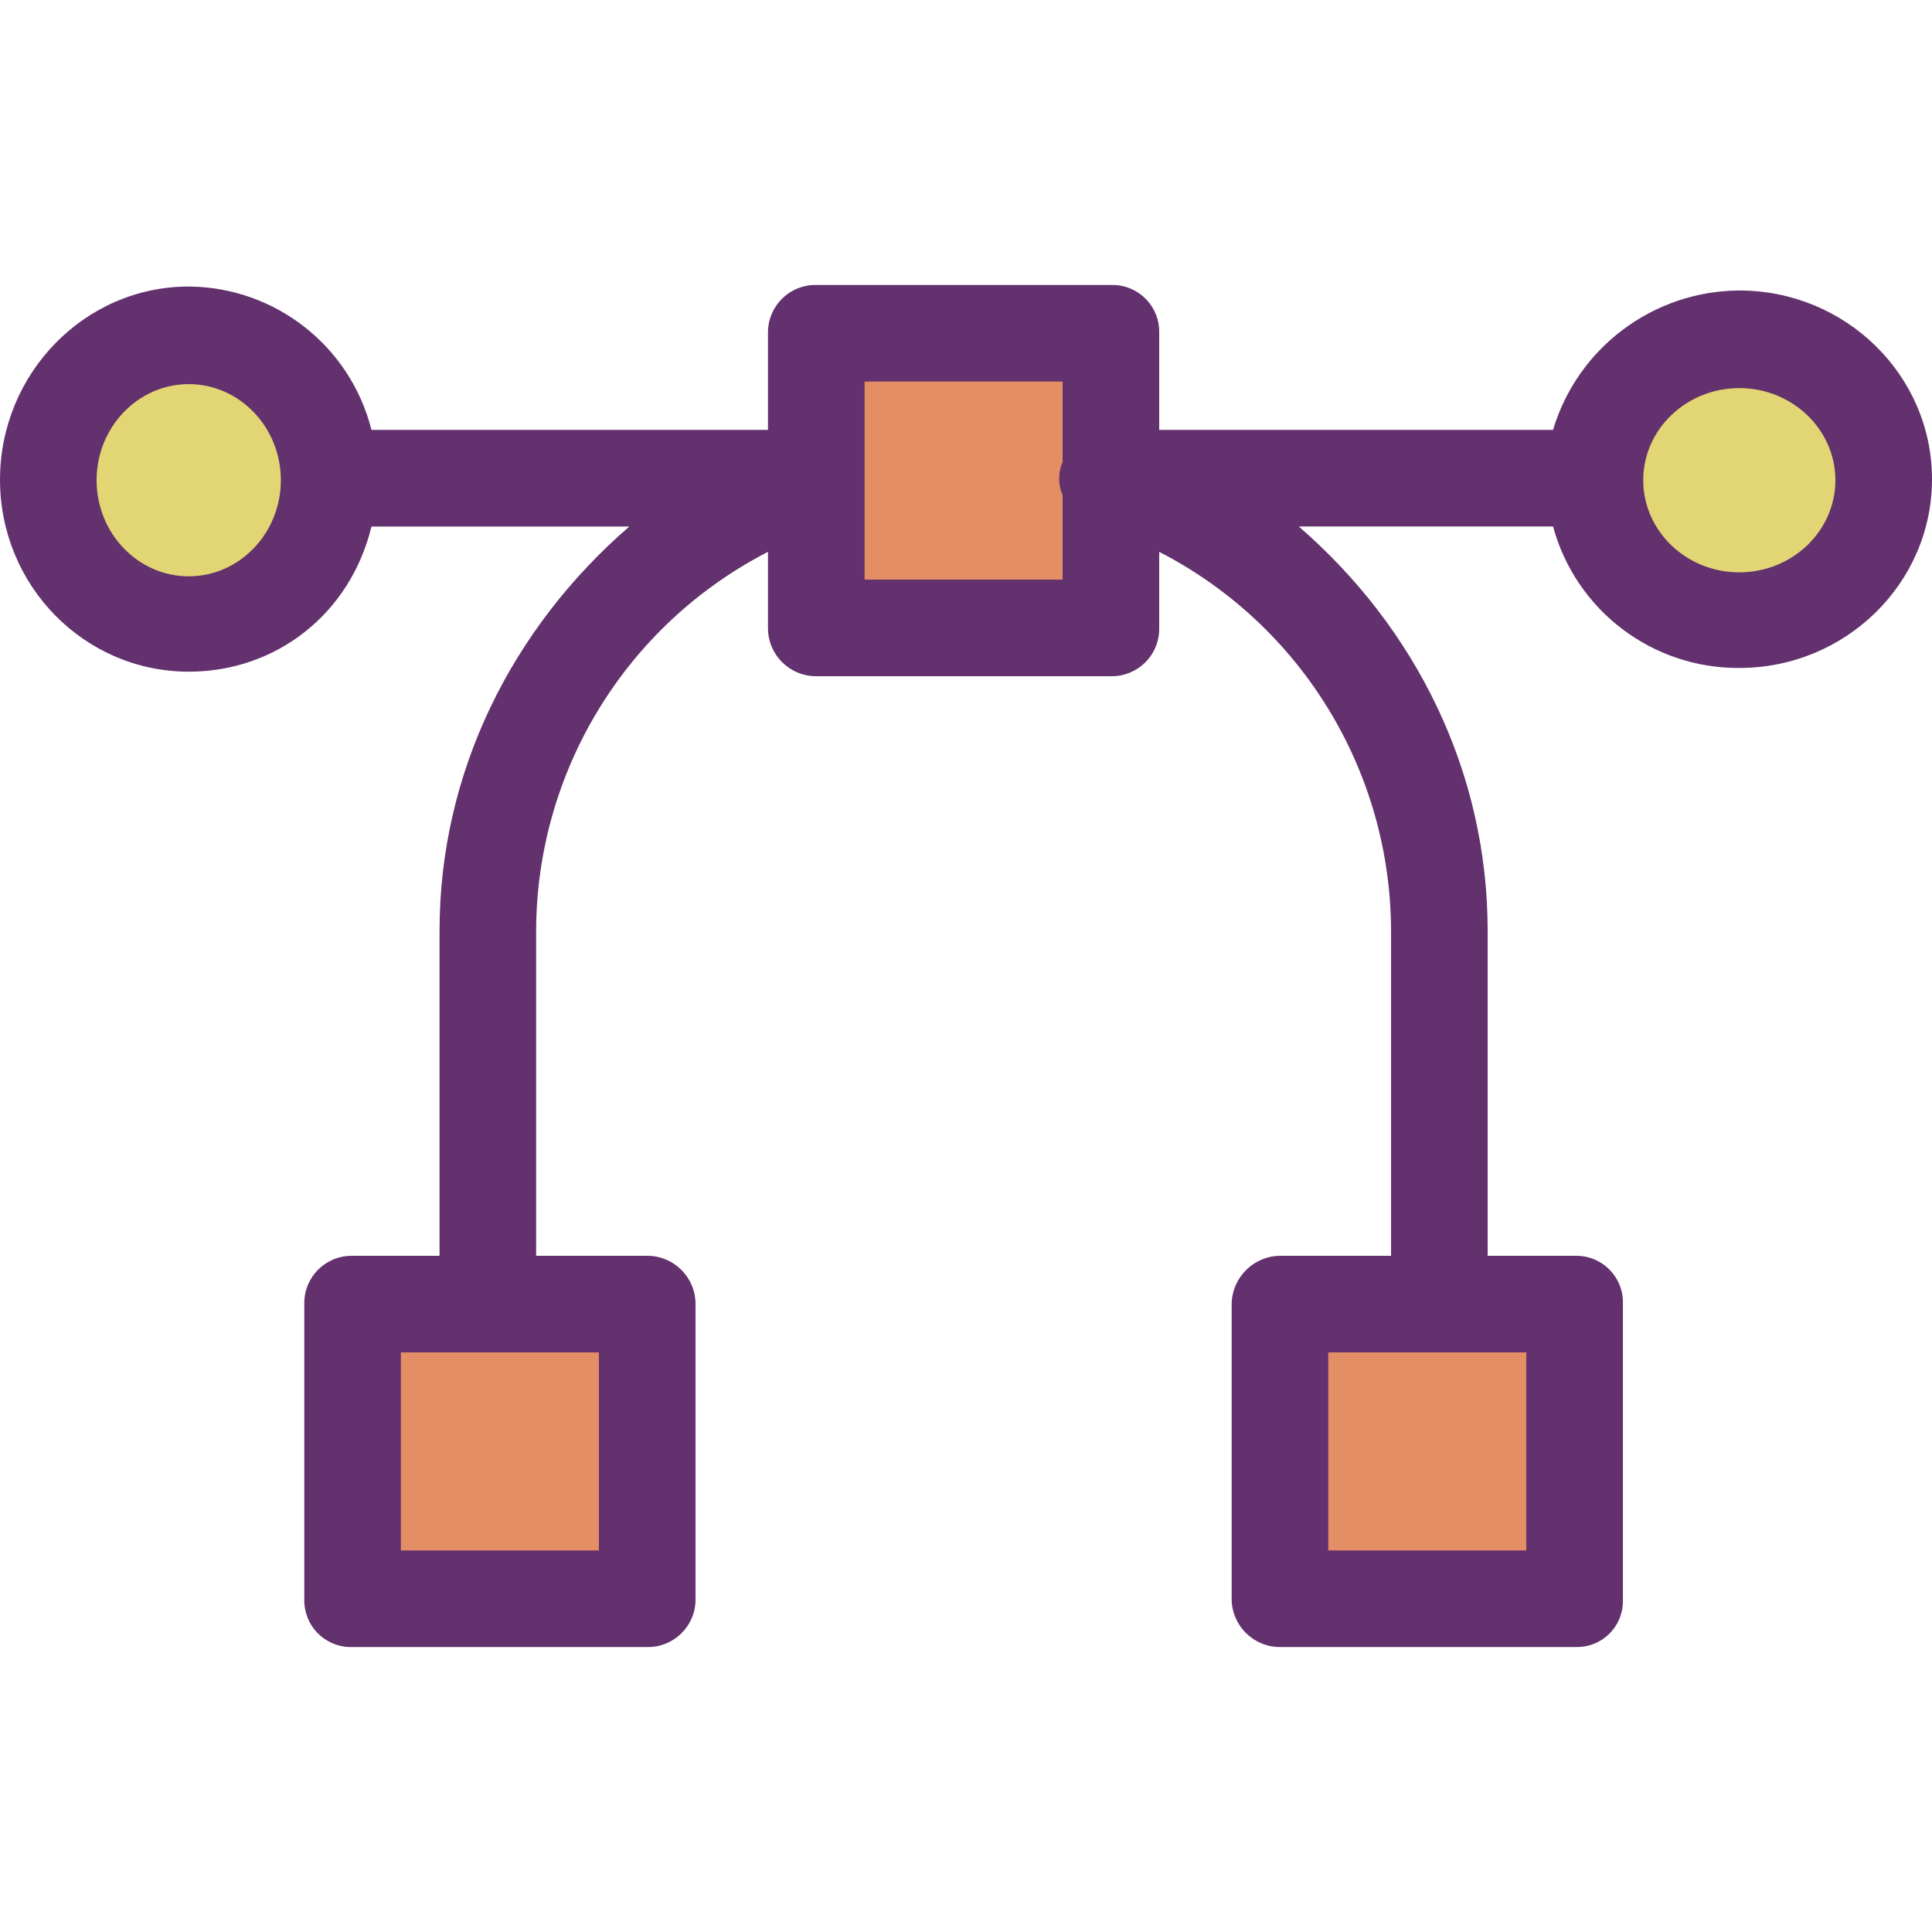
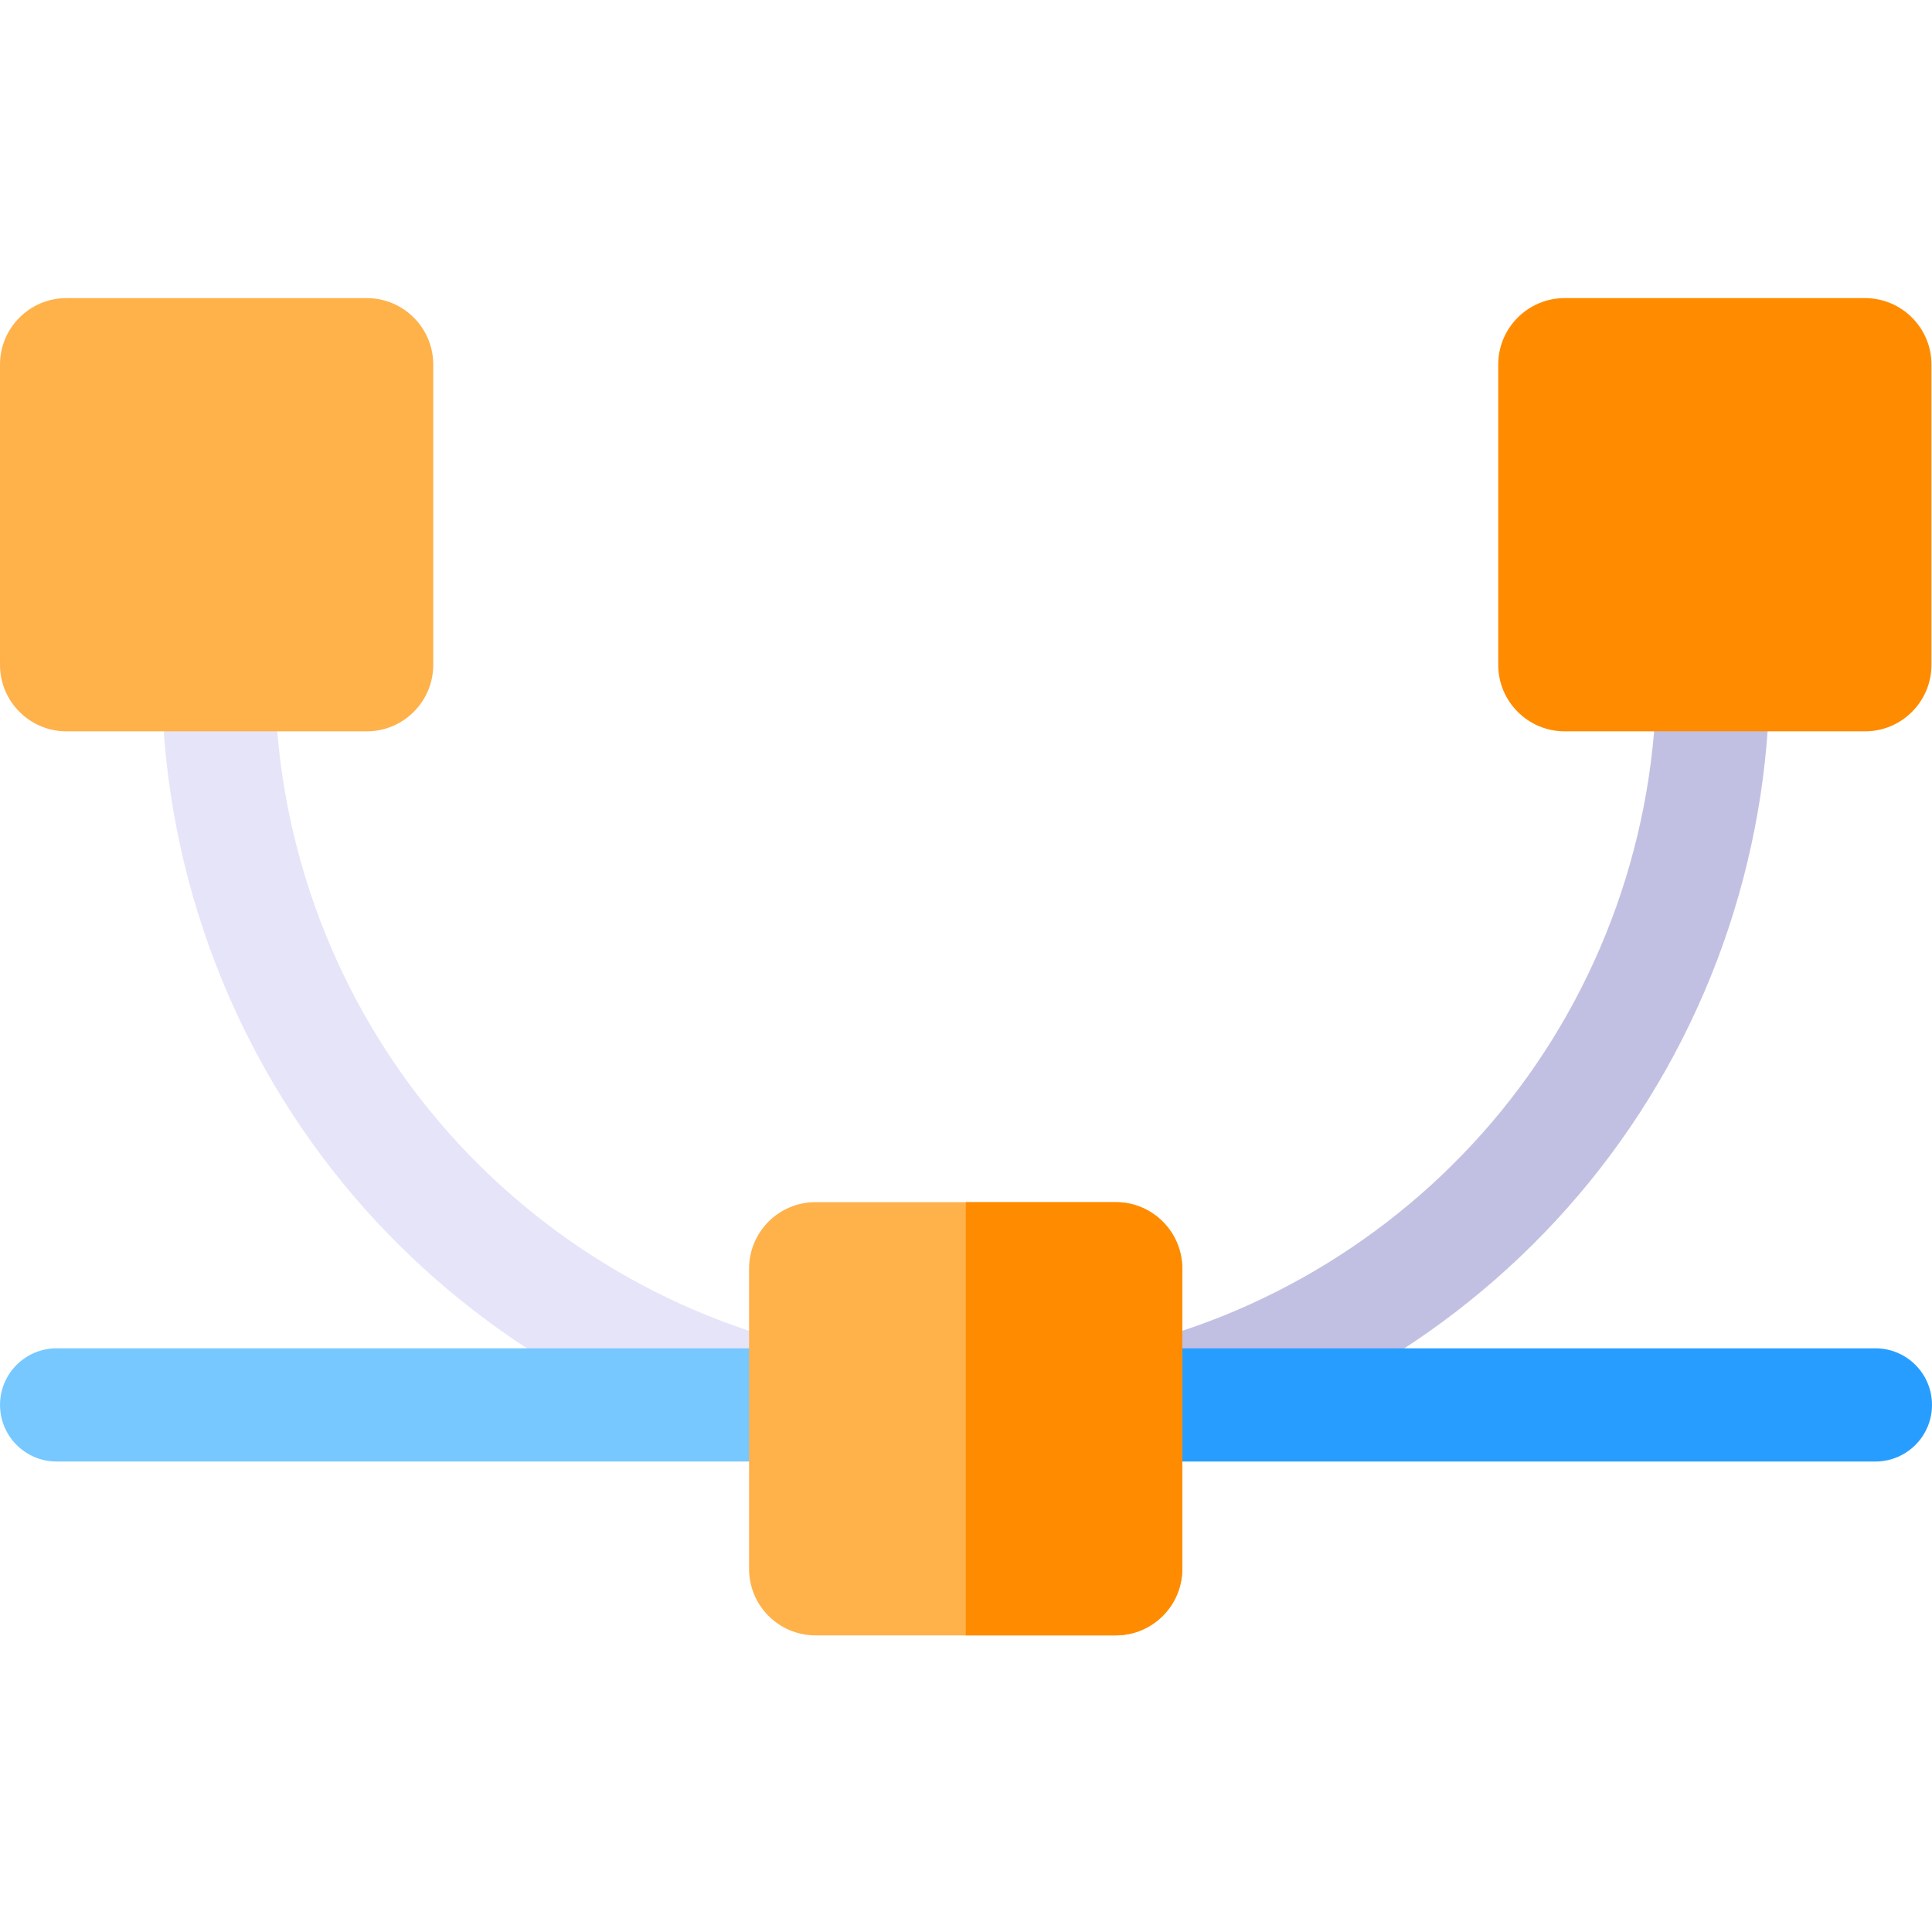
- <svg xmlns="http://www.w3.org/2000/svg" height="400pt" viewBox="0 -59 400 400" width="400pt">
-   <path d="m360.102 11.352c16.508 0 29.898 13.008 29.898 29.07 0 16.059-13.391 29.078-29.898 29.078-16.512 0-29.891-13.02-29.891-29.078 0-16.062 13.379-29.07 29.891-29.07zm0 0" fill="#e2d574" />
-   <g fill="#e48e66">
-     <path d="m265.18 210.973h61.23v61.219h-61.23zm0 0" />
-     <path d="m230.199 40.262v30.77h-61.219v-61.219h61.219zm0 0" />
-     <path d="m134 210.973v61.219h-61.23v-61.219zm0 0" />
-   </g>
-   <path d="m39.078 10.531c16.051 0 29.07 13.379 29.07 29.891 0 16.508-13.02 29.898-29.07 29.898-16.047 0-29.078-13.391-29.078-29.898 0-16.512 13.02-29.891 29.078-29.891zm0 0" fill="#e2d574" />
-   <path d="m360.102 1.141c-17.801.098-33.449 11.809-38.562 28.859h-81.539v-20.188c.078-5.34-4.188-9.734-9.527-9.812-.09 0-.184 0-.273 0h-61.219c-5.426-.086-9.895 4.242-9.98 9.668v.145 20.188h-82.094c-4.379-17.352-19.93-29.551-37.828-29.68-21.547 0-39.078 18-39.078 40s17.531 39.742 39.078 39.742c18.164 0 33.473-12.055 37.828-30.055h53.387c-24.234 20.992-39.293 50.797-39.293 83.703v67.289h-18.23c-5.398.008-9.773 4.391-9.77 9.789v.184 61.219c-.094 5.328 4.152 9.719 9.477 9.809h.293 61.23c5.434.09 9.91-4.242 10-9.676 0-.047 0-.09 0-.133v-61.219c-.004-5.512-4.473-9.973-9.98-9.973h-23.02v-67.289c.086-33.066 18.598-63.328 48-78.457v15.777c-.008 5.5 4.445 9.965 9.945 9.969h61.254c5.418 0 9.805-4.391 9.801-9.809 0-.051 0-.105 0-.16v-15.777c29.41 15.125 47.926 45.387 48 78.457v67.289h-22.82c-5.551-.027-10.094 4.418-10.18 9.973v61.219c.105 5.52 4.66 9.91 10.18 9.809h61.23c5.246.055 9.539-4.152 9.594-9.398 0-.137 0-.27 0-.406v-61.223c.188-5.316-3.969-9.777-9.285-9.965-.102 0-.203-.008-.301-.008h-18.418v-67.289c0-32.93-14.871-62.711-39.102-83.711h52.645c4.719 17.383 20.547 29.406 38.559 29.293 22 0 39.898-17.531 39.898-39.082 0-21.547-17.898-39.07-39.898-39.07zm-236.102 260.859h-41v-41h41zm192 0h-41v-41h41zm-276.922-201.68c-10.52 0-19.078-8.926-19.078-19.898s8.559-19.891 19.078-19.891c10.523 0 19.07 8.922 19.07 19.891 0 10.965-8.547 19.898-19.07 19.898zm139.922.68v-41h41v16.625c0 .086-.07.172-.102.262-.844 2.133-.809 4.516.102 6.625v17.488zm181.102-1.5c-10.969 0-19.891-8.559-19.891-19.078s8.922-19.07 19.891-19.07c10.965 0 19.898 8.551 19.898 19.07s-8.93 19.078-19.898 19.078zm0 0" fill="#63316d" />
+ <svg xmlns="http://www.w3.org/2000/svg" height="512pt" viewBox="0 -78 512 511" width="512pt">
+   <path d="m213.516 308.816c-1.059 0-2.133-.109-3.211-.348-46.75-10.199-89.234-36.355-119.633-73.652-30.832-37.84-47.816-85.609-47.816-134.508 0-8.285 6.715-15 15-15 8.281 0 14.996 6.715 14.996 15 0 42.016 14.59 83.055 41.078 115.559 26.125 32.059 62.621 54.535 102.77 63.293 8.09 1.766 13.223 9.758 11.457 17.852-1.531 7.02-7.742 11.805-14.641 11.805zm0 0" fill="#e6e4f9" />
+   <path d="m298.309 308.82c-6.898 0-13.109-4.789-14.641-11.805-1.766-8.094 3.363-16.086 11.457-17.852 40.148-8.758 76.645-31.238 102.773-63.297 26.488-32.504 41.074-73.543 41.074-115.559 0-8.285 6.715-15 15-15s15 6.715 15 15c0 48.898-16.984 96.668-47.82 134.508-30.395 37.301-72.883 63.457-119.633 73.656-1.078.234-2.152.348-3.211.348zm0 0" fill="#c2c0e2" />
+   <path d="m213.5 308.816h-198.496c-8.281 0-14.996-6.715-14.996-15s6.715-15 14.996-15h198.496c8.285 0 15 6.715 15 15s-6.715 15-15 15zm0 0" fill="#76c8ff" />
+   <path d="m497 308.816h-198.68c-8.285 0-15-6.715-15-15s6.715-15 15-15h198.68c8.285 0 15 6.715 15 15s-6.715 15-15 15zm0 0" fill="#279eff" />
+   <path d="m114.812 18.098v79.605c0 9.707-7.902 17.609-17.609 17.609h-79.594c-9.711 0-17.609-7.902-17.609-17.609v-79.605c0-9.699 7.898-17.598 17.609-17.598h79.594c9.707 0 17.609 7.898 17.609 17.598zm0 0" fill="#ffb14a" />
+   <path d="m511.859 18.098v79.605c0 9.707-7.898 17.609-17.609 17.609h-79.594c-9.707 0-17.609-7.902-17.609-17.609v-79.605c0-9.699 7.902-17.598 17.609-17.598h79.594c9.711 0 17.609 7.898 17.609 17.598zm0 0" fill="#ff8b00" />
+   <path d="m313.316 257.688v79.605c0 9.699-7.891 17.598-17.602 17.598h-79.602c-9.711 0-17.598-7.898-17.598-17.598v-79.605c0-9.707 7.887-17.605 17.598-17.605h79.602c9.711 0 17.602 7.898 17.602 17.605zm0 0" fill="#ffb14a" />
+   <path d="m313.316 257.688v79.605c0 9.699-7.891 17.598-17.602 17.598h-39.773v-114.809h39.773c9.711 0 17.602 7.898 17.602 17.605zm0 0" fill="#ff8b00" />
</svg>
